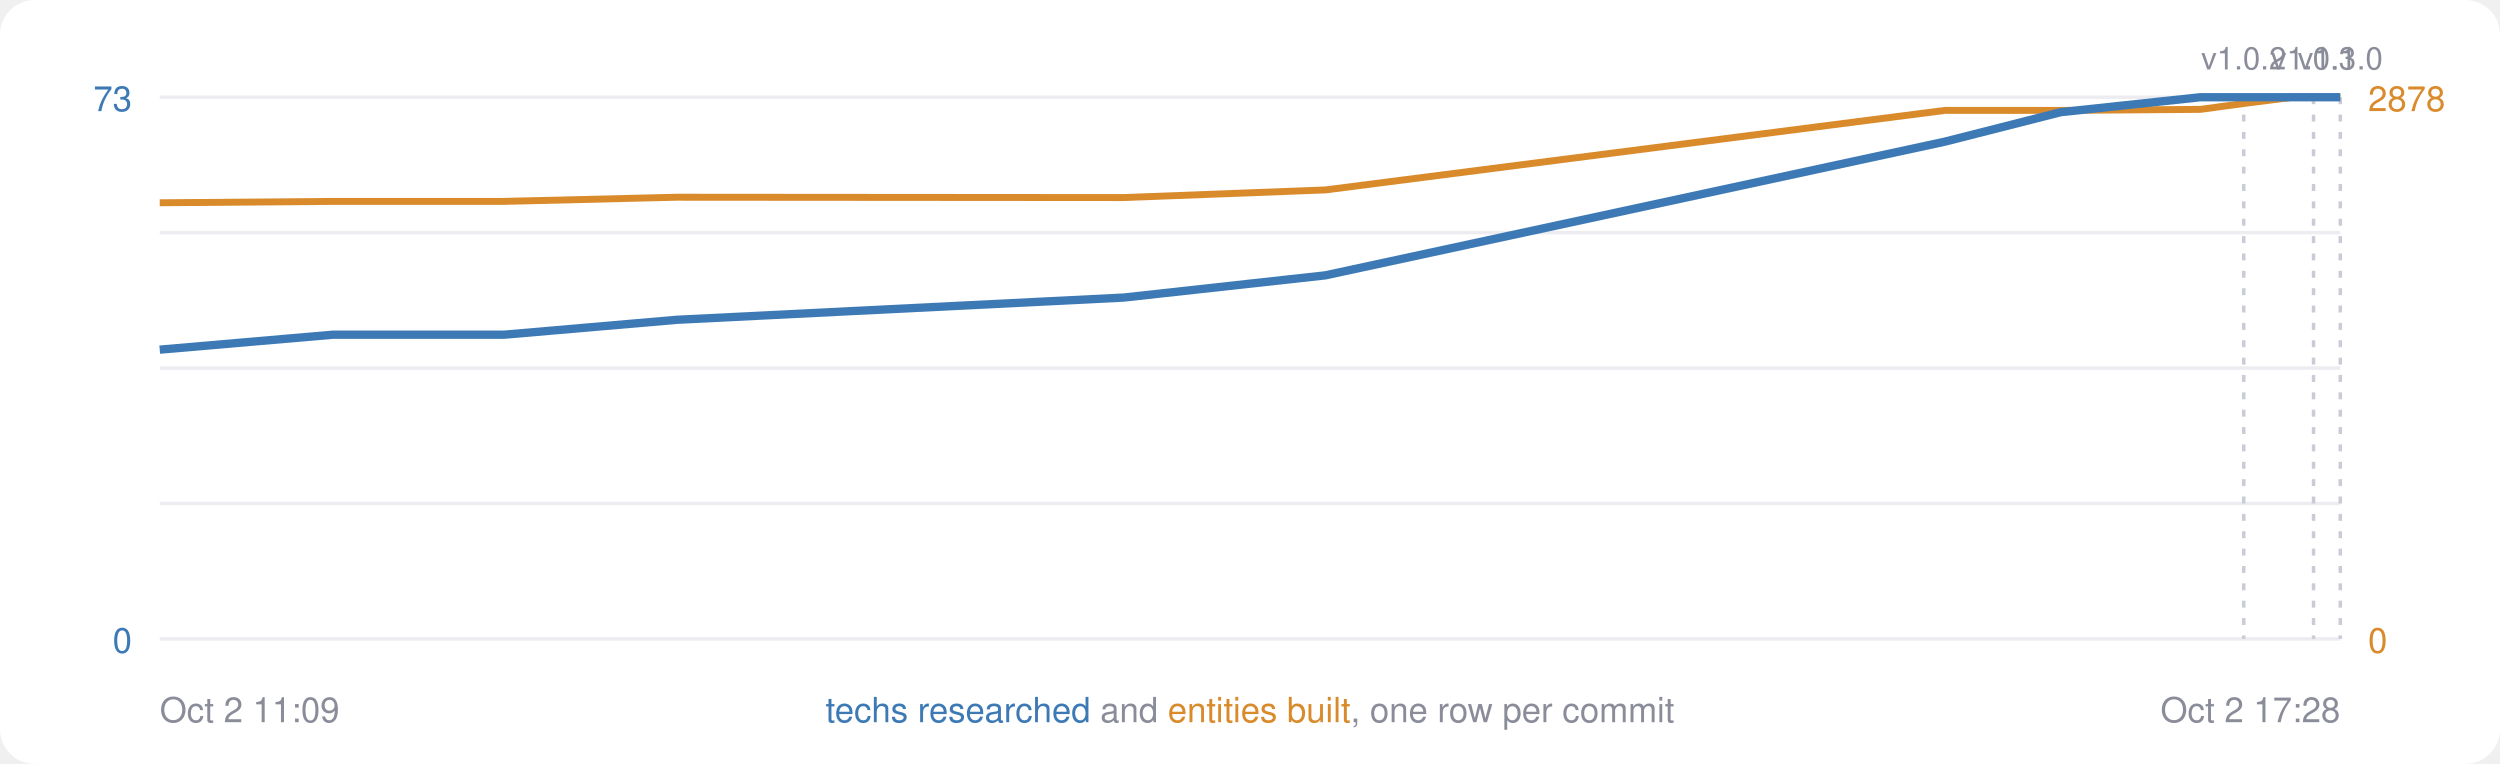
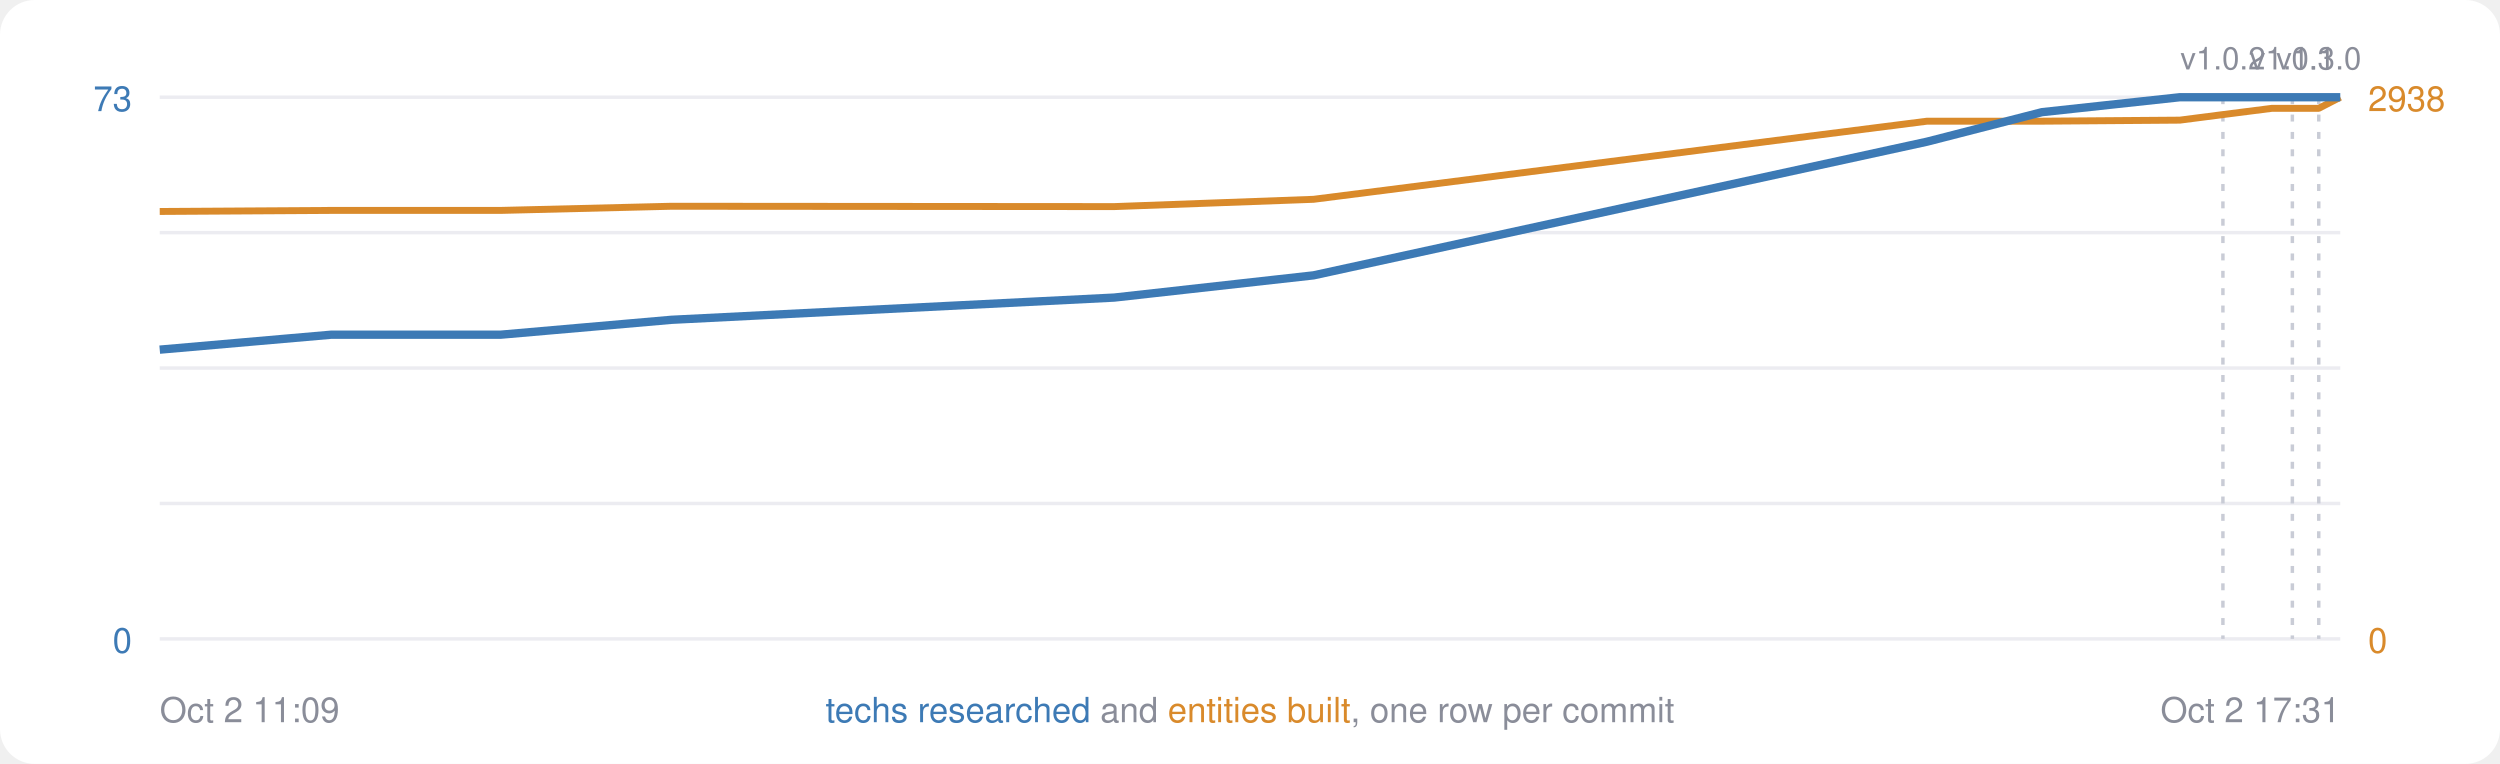
<svg xmlns="http://www.w3.org/2000/svg" viewBox="0 0 720 220" width="720" height="220" font-family="-apple-system,Helvetica,Arial,sans-serif">
  <rect width="720" height="220" fill="#ffffff" rx="10" />
  <line x1="46" y1="184.0" x2="674" y2="184.0" stroke="#ececf1" />
  <line x1="46" y1="145.0" x2="674" y2="145.0" stroke="#ececf1" />
  <line x1="46" y1="106.0" x2="674" y2="106.0" stroke="#ececf1" />
  <line x1="46" y1="67.0" x2="674" y2="67.0" stroke="#ececf1" />
  <line x1="46" y1="28.0" x2="674" y2="28.0" stroke="#ececf1" />
-   <line x1="646.2" y1="28" x2="646.2" y2="184" stroke="#c9ccd6" stroke-dasharray="2 3" />
-   <text x="646.2" y="20" text-anchor="middle" font-size="9" fill="#8a8d99">v1.0.2</text>
-   <line x1="666.3" y1="28" x2="666.3" y2="184" stroke="#c9ccd6" stroke-dasharray="2 3" />
-   <text x="666.3" y="20" text-anchor="middle" font-size="9" fill="#8a8d99">v1.0.3</text>
-   <line x1="674.0" y1="28" x2="674.0" y2="184" stroke="#c9ccd6" stroke-dasharray="2 3" />
-   <text x="674.0" y="20" text-anchor="middle" font-size="9" fill="#8a8d99">v1.1.0</text>
-   <polyline points="46.0,58.4 95.8,58.0 145.1,58.0 194.9,56.8 323.6,56.9 381.7,54.7 560.1,31.8 593.5,31.8 633.7,31.5 646.2,29.8 660.4,28.0 666.3,28.0 674.0,28.0" fill="none" stroke="#d98a2b" stroke-width="2" stroke-linejoin="round" />
-   <polyline points="46.0,100.7 95.8,96.4 145.1,96.4 194.9,92.1 323.6,85.7 381.7,79.3 560.1,40.8 593.5,32.3 633.7,28.0 646.2,28.0 660.4,28.0 666.3,28.0 674.0,28.0" fill="none" stroke="#3d7ab5" stroke-width="2.4" stroke-linejoin="round" />
+   <line x1="640.2" y1="28" x2="640.2" y2="184" stroke="#c9ccd6" stroke-dasharray="2 3" />
+   <text x="640.2" y="20" text-anchor="middle" font-size="9" fill="#8a8d99">v1.0.2</text>
+   <line x1="660.2" y1="28" x2="660.2" y2="184" stroke="#c9ccd6" stroke-dasharray="2 3" />
+   <text x="660.2" y="20" text-anchor="middle" font-size="9" fill="#8a8d99">v1.0.3</text>
+   <line x1="667.8" y1="28" x2="667.8" y2="184" stroke="#c9ccd6" stroke-dasharray="2 3" />
+   <text x="667.8" y="20" text-anchor="middle" font-size="9" fill="#8a8d99">v1.1.0</text>
+   <polyline points="46.0,60.9 95.3,60.6 144.1,60.6 193.4,59.4 320.9,59.5 378.3,57.4 555.0,34.9 588.1,34.9 627.8,34.6 640.2,33.0 654.3,31.2 660.2,31.2 667.8,31.2 674.0,28.0" fill="none" stroke="#d98a2b" stroke-width="2" stroke-linejoin="round" />
+   <polyline points="46.0,100.7 95.3,96.4 144.1,96.4 193.4,92.1 320.9,85.7 378.3,79.3 555.0,40.8 588.1,32.3 627.8,28.0 640.2,28.0 654.3,28.0 660.2,28.0 667.8,28.0 674.0,28.0" fill="none" stroke="#3d7ab5" stroke-width="2.4" stroke-linejoin="round" />
  <text x="38" y="32" text-anchor="end" font-size="10" fill="#3d7ab5">73</text>
  <text x="38" y="188" text-anchor="end" font-size="10" fill="#3d7ab5">0</text>
-   <text x="682" y="32" font-size="10" fill="#d98a2b">2878</text>
+   <text x="682" y="32" font-size="10" fill="#d98a2b">2938</text>
  <text x="682" y="188" font-size="10" fill="#d98a2b">0</text>
  <text x="46" y="208" font-size="10" fill="#8a8d99">Oct 2 11:09</text>
-   <text x="674" y="208" text-anchor="end" font-size="10" fill="#8a8d99">Oct 2 17:28</text>
+   <text x="674" y="208" text-anchor="end" font-size="10" fill="#8a8d99">Oct 2 17:31</text>
  <text x="360.0" y="208" text-anchor="middle" font-size="10" fill="#8a8d99">
    <tspan fill="#3d7ab5">techs researched</tspan>  and  <tspan fill="#d98a2b">entities built</tspan>, one row per commit</text>
</svg>
